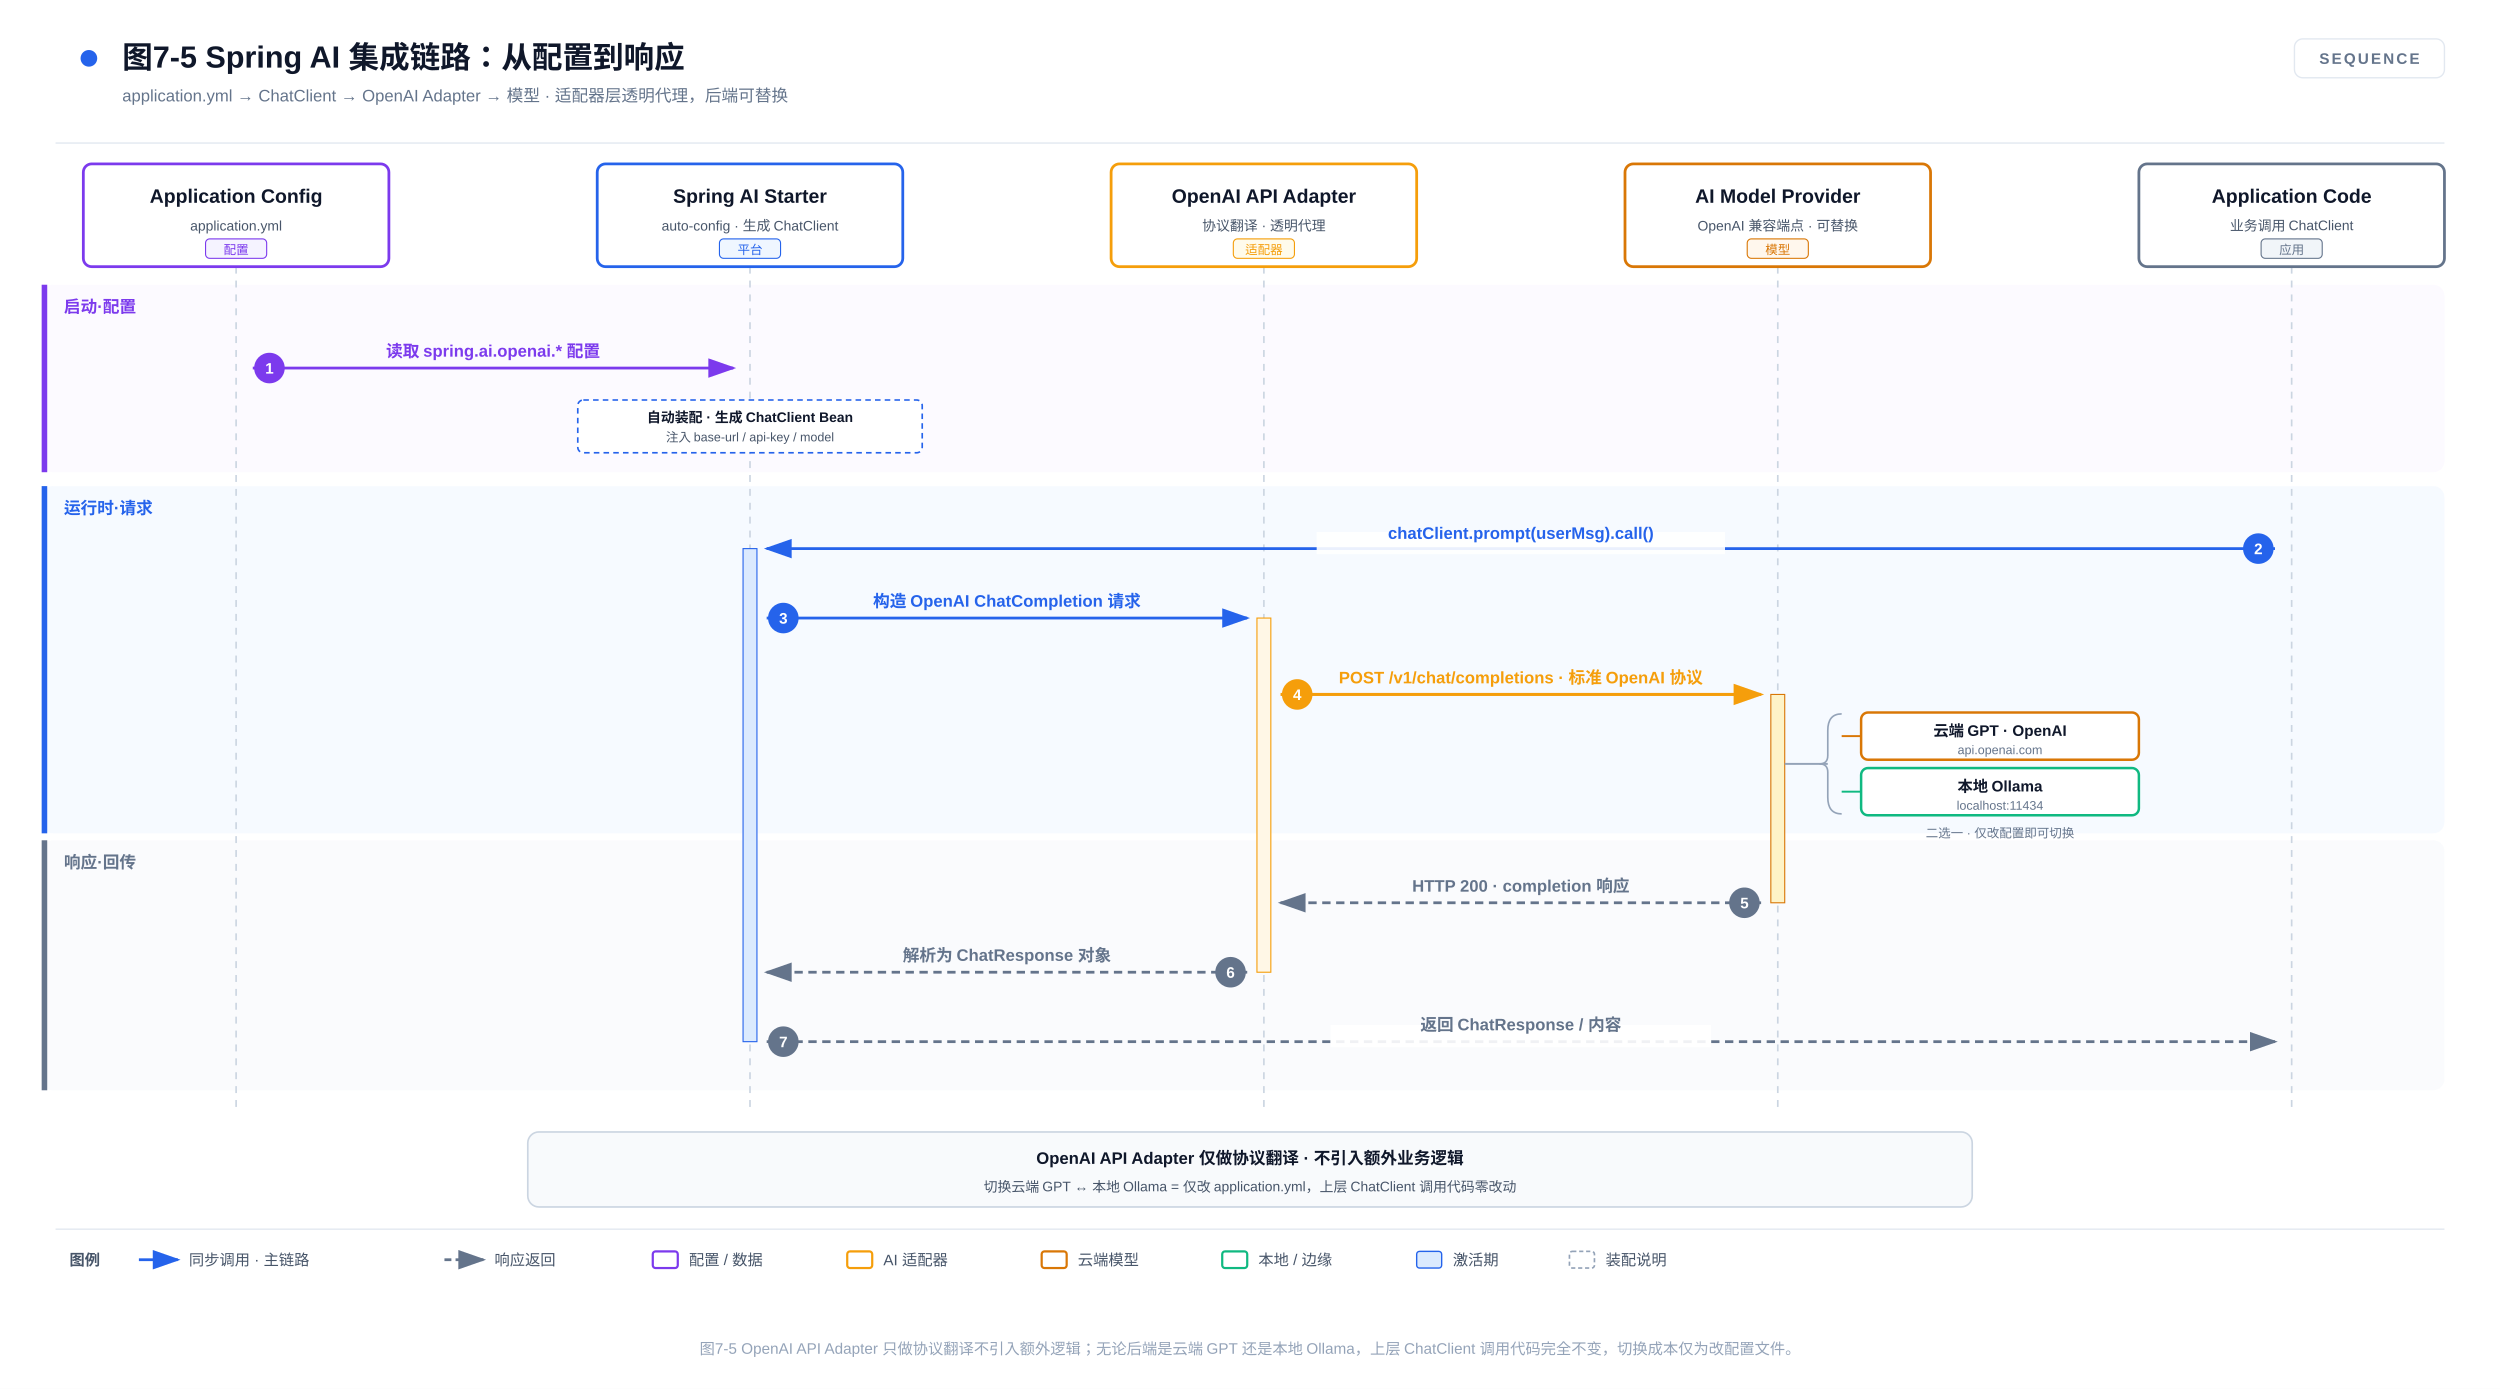
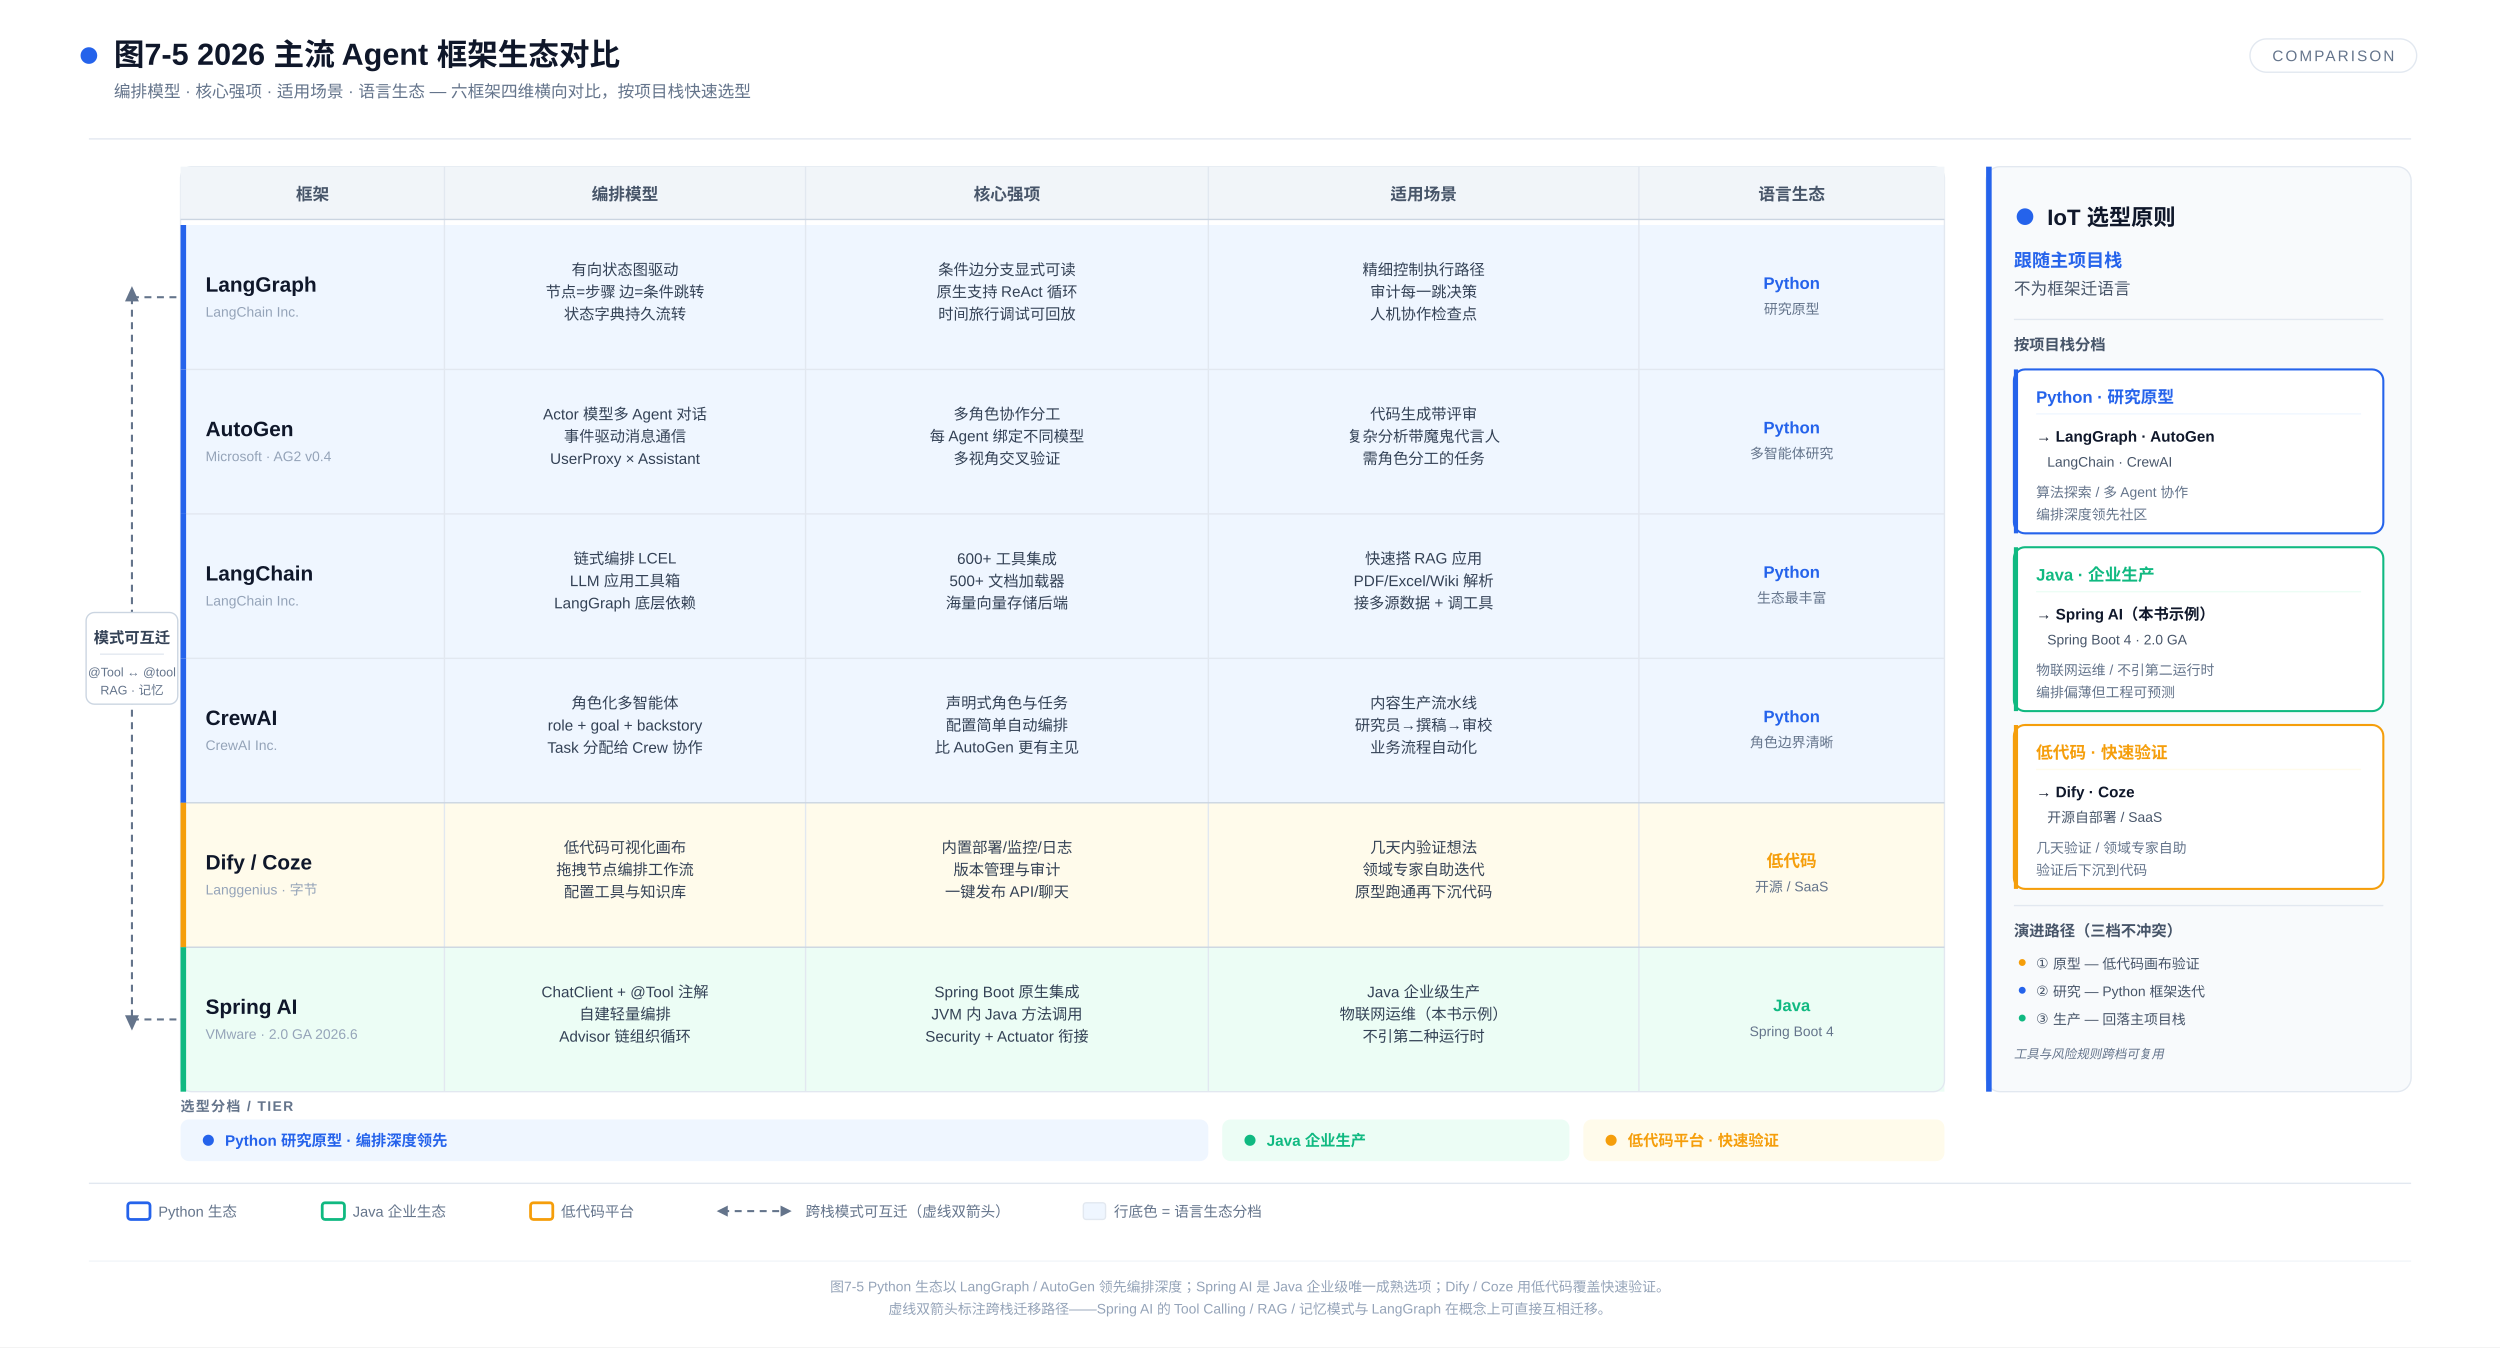
- <svg xmlns="http://www.w3.org/2000/svg" viewBox="0 0 1800 1000" width="1800" height="1000" data-style="architecture-diagram-wireframe-white" font-family="'JetBrains Mono','PingFang SC','Microsoft YaHei',Arial,sans-serif">
+ <svg xmlns="http://www.w3.org/2000/svg" width="1800" height="970" viewBox="0 0 1800 970" data-style="architecture-diagram-wireframe-white" font-family="'JetBrains Mono','PingFang SC','Microsoft YaHei',Arial,sans-serif">
+   <rect x="0" y="0" width="1800" height="970" fill="#FFFFFF" />
  <defs>
    <marker id="ah-blue" markerWidth="10" markerHeight="7" refX="9" refY="3.5" orient="auto">
      <polygon points="0 0,10 3.5,0 7" fill="#2563EB" />
    </marker>
    <marker id="ah-gray" markerWidth="10" markerHeight="7" refX="9" refY="3.5" orient="auto">
      <polygon points="0 0,10 3.5,0 7" fill="#64748B" />
    </marker>
+     <marker id="ah-green" markerWidth="10" markerHeight="7" refX="9" refY="3.5" orient="auto">
+       <polygon points="0 0,10 3.5,0 7" fill="#10B981" />
+     </marker>
    <marker id="ah-orange" markerWidth="10" markerHeight="7" refX="9" refY="3.5" orient="auto">
      <polygon points="0 0,10 3.5,0 7" fill="#F59E0B" />
    </marker>
    <marker id="ah-purple" markerWidth="10" markerHeight="7" refX="9" refY="3.5" orient="auto">
      <polygon points="0 0,10 3.5,0 7" fill="#7C3AED" />
    </marker>
-     <marker id="ah-green" markerWidth="10" markerHeight="7" refX="9" refY="3.5" orient="auto">
-       <polygon points="0 0,10 3.5,0 7" fill="#10B981" />
-     </marker>
-     <marker id="ah-amber" markerWidth="10" markerHeight="7" refX="9" refY="3.5" orient="auto">
-       <polygon points="0 0,10 3.5,0 7" fill="#D97706" />
+     <marker id="ah-red" markerWidth="10" markerHeight="7" refX="9" refY="3.5" orient="auto">
+       <polygon points="0 0,10 3.5,0 7" fill="#E11D48" />
    </marker>
  </defs>
-   <rect x="0" y="0" width="1800" height="1000" fill="#FFFFFF" />
-   <circle cx="64" cy="42" r="6" fill="#2563EB" />
-   <text x="88" y="49" font-size="22" font-weight="700" fill="#0F172A">图7-5  Spring AI 集成链路：从配置到响应</text>
-   <text x="88" y="73" font-size="12" fill="#64748B">application.yml → ChatClient → OpenAI Adapter → 模型 · 适配器层透明代理，后端可替换</text>
-   <rect x="1652" y="28" width="108" height="28" rx="6" fill="#FFFFFF" stroke="#E2E8F0" />
-   <text x="1706" y="46" font-size="11" font-weight="700" fill="#64748B" text-anchor="middle" letter-spacing="1.5">SEQUENCE</text>
-   <line x1="40" y1="103" x2="1760" y2="103" stroke="#E2E8F0" />
-   <rect x="30" y="205" width="1730" height="135" rx="8" fill="#FAF5FF" opacity="0.55" />
-   <rect x="30" y="205" width="4" height="135" fill="#7C3AED" />
-   <text x="46" y="225" font-size="12" font-weight="700" fill="#7C3AED">启动·配置</text>
-   <rect x="30" y="350" width="1730" height="250" rx="8" fill="#EFF6FF" opacity="0.55" />
-   <rect x="30" y="350" width="4" height="250" fill="#2563EB" />
-   <text x="46" y="370" font-size="12" font-weight="700" fill="#2563EB">运行时·请求</text>
-   <rect x="30" y="605" width="1730" height="180" rx="8" fill="#F8FAFC" opacity="0.7" />
-   <rect x="30" y="605" width="4" height="180" fill="#64748B" />
-   <text x="46" y="625" font-size="12" font-weight="700" fill="#64748B">响应·回传</text>
-   <line x1="170" y1="192" x2="170" y2="800" stroke="#CBD5E1" stroke-width="1.2" stroke-dasharray="5 5" />
-   <line x1="540" y1="192" x2="540" y2="800" stroke="#CBD5E1" stroke-width="1.2" stroke-dasharray="5 5" />
-   <line x1="910" y1="192" x2="910" y2="800" stroke="#CBD5E1" stroke-width="1.2" stroke-dasharray="5 5" />
-   <line x1="1280" y1="192" x2="1280" y2="800" stroke="#CBD5E1" stroke-width="1.2" stroke-dasharray="5 5" />
-   <line x1="1650" y1="192" x2="1650" y2="800" stroke="#CBD5E1" stroke-width="1.2" stroke-dasharray="5 5" />
-   <rect x="60" y="118" width="220" height="74" rx="6" fill="#FFFFFF" stroke="#7C3AED" stroke-width="2" />
-   <text x="170" y="146" font-size="14" font-weight="700" fill="#0F172A" text-anchor="middle">Application Config</text>
-   <text x="170" y="166" font-size="10" fill="#475569" text-anchor="middle">application.yml</text>
-   <rect x="148" y="172" width="44" height="14" rx="3" fill="#F5F3FF" stroke="#7C3AED" stroke-width="0.8" />
-   <text x="170" y="183" font-size="9" fill="#7C3AED" text-anchor="middle">配置</text>
-   <rect x="430" y="118" width="220" height="74" rx="6" fill="#FFFFFF" stroke="#2563EB" stroke-width="2" />
-   <text x="540" y="146" font-size="14" font-weight="700" fill="#0F172A" text-anchor="middle">Spring AI Starter</text>
-   <text x="540" y="166" font-size="10" fill="#475569" text-anchor="middle">auto-config · 生成 ChatClient</text>
-   <rect x="518" y="172" width="44" height="14" rx="3" fill="#EFF6FF" stroke="#2563EB" stroke-width="0.8" />
-   <text x="540" y="183" font-size="9" fill="#2563EB" text-anchor="middle">平台</text>
-   <rect x="800" y="118" width="220" height="74" rx="6" fill="#FFFFFF" stroke="#F59E0B" stroke-width="2" />
-   <text x="910" y="146" font-size="14" font-weight="700" fill="#0F172A" text-anchor="middle">OpenAI API Adapter</text>
-   <text x="910" y="166" font-size="10" fill="#475569" text-anchor="middle">协议翻译 · 透明代理</text>
-   <rect x="888" y="172" width="44" height="14" rx="3" fill="#FFFBEB" stroke="#F59E0B" stroke-width="0.8" />
-   <text x="910" y="183" font-size="9" fill="#F59E0B" text-anchor="middle">适配器</text>
-   <rect x="1170" y="118" width="220" height="74" rx="6" fill="#FFFFFF" stroke="#D97706" stroke-width="2" />
-   <text x="1280" y="146" font-size="14" font-weight="700" fill="#0F172A" text-anchor="middle">AI Model Provider</text>
-   <text x="1280" y="166" font-size="10" fill="#475569" text-anchor="middle">OpenAI 兼容端点 · 可替换</text>
-   <rect x="1258" y="172" width="44" height="14" rx="3" fill="#FFF7ED" stroke="#D97706" stroke-width="0.8" />
-   <text x="1280" y="183" font-size="9" fill="#D97706" text-anchor="middle">模型</text>
-   <rect x="1540" y="118" width="220" height="74" rx="6" fill="#FFFFFF" stroke="#64748B" stroke-width="2" />
-   <text x="1650" y="146" font-size="14" font-weight="700" fill="#0F172A" text-anchor="middle">Application Code</text>
-   <text x="1650" y="166" font-size="10" fill="#475569" text-anchor="middle">业务调用 ChatClient</text>
-   <rect x="1628" y="172" width="44" height="14" rx="3" fill="#F1F5F9" stroke="#64748B" stroke-width="0.8" />
-   <text x="1650" y="183" font-size="9" fill="#64748B" text-anchor="middle">应用</text>
-   <rect x="535" y="395" width="10" height="355" fill="#DBEAFE" stroke="#2563EB" stroke-width="0.8" />
-   <rect x="905" y="445" width="10" height="255" fill="#FFF7E6" stroke="#F59E0B" stroke-width="0.8" />
-   <rect x="1275" y="500" width="10" height="150" fill="#FEF3C7" stroke="#D97706" stroke-width="0.8" />
-   <line x1="182" y1="265" x2="528" y2="265" stroke="#7C3AED" stroke-width="2" marker-end="url(#ah-purple)" />
-   <text x="355" y="257" font-size="12" font-weight="600" fill="#7C3AED" text-anchor="middle">读取 spring.ai.openai.* 配置</text>
-   <circle cx="194" cy="265" r="11" fill="#7C3AED" />
-   <text x="194" y="269" font-size="11" font-weight="700" fill="#FFFFFF" text-anchor="middle">1</text>
-   <rect x="416" y="288" width="248" height="38" rx="4" fill="#FFFFFF" stroke="#2563EB" stroke-width="1.2" stroke-dasharray="4 3" />
-   <text x="540" y="304" font-size="10" font-weight="700" fill="#0F172A" text-anchor="middle">自动装配 · 生成 ChatClient Bean</text>
-   <text x="540" y="318" font-size="9" fill="#475569" text-anchor="middle">注入 base-url / api-key / model</text>
-   <line x1="1638" y1="395" x2="552" y2="395" stroke="#2563EB" stroke-width="2" marker-end="url(#ah-blue)" />
-   <rect x="948" y="383" width="294" height="16" fill="#FFFFFF" opacity="0.9" />
-   <text x="1095" y="388" font-size="12" font-weight="600" fill="#2563EB" text-anchor="middle">chatClient.prompt(userMsg).call()</text>
-   <circle cx="1626" cy="395" r="11" fill="#2563EB" />
-   <text x="1626" y="399" font-size="11" font-weight="700" fill="#FFFFFF" text-anchor="middle">2</text>
-   <line x1="552" y1="445" x2="898" y2="445" stroke="#2563EB" stroke-width="2" marker-end="url(#ah-blue)" />
-   <text x="725" y="437" font-size="12" font-weight="600" fill="#2563EB" text-anchor="middle">构造 OpenAI ChatCompletion 请求</text>
-   <circle cx="564" cy="445" r="11" fill="#2563EB" />
-   <text x="564" y="449" font-size="11" font-weight="700" fill="#FFFFFF" text-anchor="middle">3</text>
-   <line x1="922" y1="500" x2="1268" y2="500" stroke="#F59E0B" stroke-width="2.2" marker-end="url(#ah-orange)" />
-   <text x="1095" y="492" font-size="12" font-weight="600" fill="#F59E0B" text-anchor="middle">POST /v1/chat/completions · 标准 OpenAI 协议</text>
-   <circle cx="934" cy="500" r="11" fill="#F59E0B" />
-   <text x="934" y="504" font-size="11" font-weight="700" fill="#FFFFFF" text-anchor="middle">4</text>
-   <line x1="1285" y1="550" x2="1316" y2="550" stroke="#94A3B8" stroke-width="1.4" />
-   <path d="M 1326 514 Q 1316 514 1316 526 L 1316 544 Q 1316 550 1310 550 Q 1316 550 1316 556 L 1316 574 Q 1316 586 1326 586" fill="none" stroke="#94A3B8" stroke-width="1.2" />
-   <line x1="1326" y1="530" x2="1340" y2="530" stroke="#D97706" stroke-width="1.4" />
-   <rect x="1340" y="513" width="200" height="34" rx="5" fill="#FFFFFF" stroke="#D97706" stroke-width="1.8" />
-   <text x="1440" y="530" font-size="11" font-weight="700" fill="#0F172A" text-anchor="middle">云端 GPT · OpenAI</text>
-   <text x="1440" y="543" font-size="9" fill="#64748B" text-anchor="middle">api.openai.com</text>
-   <line x1="1326" y1="570" x2="1340" y2="570" stroke="#10B981" stroke-width="1.4" />
-   <rect x="1340" y="553" width="200" height="34" rx="5" fill="#FFFFFF" stroke="#10B981" stroke-width="1.8" />
-   <text x="1440" y="570" font-size="11" font-weight="700" fill="#0F172A" text-anchor="middle">本地 Ollama</text>
-   <text x="1440" y="583" font-size="9" fill="#64748B" text-anchor="middle">localhost:11434</text>
-   <text x="1440" y="603" font-size="9" fill="#64748B" text-anchor="middle">二选一 · 仅改配置即可切换</text>
-   <line x1="1268" y1="650" x2="922" y2="650" stroke="#64748B" stroke-width="2" stroke-dasharray="6 4" marker-end="url(#ah-gray)" />
-   <text x="1095" y="642" font-size="12" font-weight="600" fill="#64748B" text-anchor="middle">HTTP 200 · completion 响应</text>
-   <circle cx="1256" cy="650" r="11" fill="#64748B" />
-   <text x="1256" y="654" font-size="11" font-weight="700" fill="#FFFFFF" text-anchor="middle">5</text>
-   <line x1="898" y1="700" x2="552" y2="700" stroke="#64748B" stroke-width="2" stroke-dasharray="6 4" marker-end="url(#ah-gray)" />
-   <text x="725" y="692" font-size="12" font-weight="600" fill="#64748B" text-anchor="middle">解析为 ChatResponse 对象</text>
-   <circle cx="886" cy="700" r="11" fill="#64748B" />
-   <text x="886" y="704" font-size="11" font-weight="700" fill="#FFFFFF" text-anchor="middle">6</text>
-   <line x1="552" y1="750" x2="1638" y2="750" stroke="#64748B" stroke-width="2" stroke-dasharray="6 4" marker-end="url(#ah-gray)" />
-   <rect x="958" y="738" width="274" height="16" fill="#FFFFFF" opacity="0.9" />
-   <text x="1095" y="742" font-size="12" font-weight="600" fill="#64748B" text-anchor="middle">返回 ChatResponse / 内容</text>
-   <circle cx="564" cy="750" r="11" fill="#64748B" />
-   <text x="564" y="754" font-size="11" font-weight="700" fill="#FFFFFF" text-anchor="middle">7</text>
-   <rect x="380" y="815" width="1040" height="54" rx="8" fill="#F8FAFC" stroke="#CBD5E1" stroke-width="1.2" />
-   <text x="900" y="838" font-size="12" font-weight="700" fill="#0F172A" text-anchor="middle">OpenAI API Adapter 仅做协议翻译 · 不引入额外业务逻辑</text>
-   <text x="900" y="858" font-size="10" fill="#475569" text-anchor="middle">切换云端 GPT ↔ 本地 Ollama = 仅改 application.yml，上层 ChatClient 调用代码零改动</text>
-   <line x1="40" y1="885" x2="1760" y2="885" stroke="#E2E8F0" />
-   <text x="50" y="911" font-size="11" font-weight="700" fill="#475569">图例</text>
-   <line x1="100" y1="907" x2="128" y2="907" stroke="#2563EB" stroke-width="2" marker-end="url(#ah-blue)" />
-   <text x="136" y="911" font-size="11" fill="#475569">同步调用 · 主链路</text>
-   <line x1="320" y1="907" x2="348" y2="907" stroke="#64748B" stroke-width="2" stroke-dasharray="5 3" marker-end="url(#ah-gray)" />
-   <text x="356" y="911" font-size="11" fill="#475569">响应返回</text>
-   <rect x="470" y="901" width="18" height="12" rx="2" fill="#FFFFFF" stroke="#7C3AED" stroke-width="1.6" />
-   <text x="496" y="911" font-size="11" fill="#475569">配置 / 数据</text>
-   <rect x="610" y="901" width="18" height="12" rx="2" fill="#FFFFFF" stroke="#F59E0B" stroke-width="1.6" />
-   <text x="636" y="911" font-size="11" fill="#475569">AI 适配器</text>
-   <rect x="750" y="901" width="18" height="12" rx="2" fill="#FFFFFF" stroke="#D97706" stroke-width="1.6" />
-   <text x="776" y="911" font-size="11" fill="#475569">云端模型</text>
-   <rect x="880" y="901" width="18" height="12" rx="2" fill="#FFFFFF" stroke="#10B981" stroke-width="1.6" />
-   <text x="906" y="911" font-size="11" fill="#475569">本地 / 边缘</text>
-   <rect x="1020" y="901" width="18" height="12" rx="2" fill="#DBEAFE" stroke="#2563EB" stroke-width="1" />
-   <text x="1046" y="911" font-size="11" fill="#475569">激活期</text>
-   <rect x="1130" y="901" width="18" height="12" rx="2" fill="#FFFFFF" stroke="#94A3B8" stroke-width="1.2" stroke-dasharray="3 2" />
-   <text x="1156" y="911" font-size="11" fill="#475569">装配说明</text>
-   <text x="900" y="975" font-size="11" fill="#94A3B8" text-anchor="middle">图7-5  OpenAI API Adapter 只做协议翻译不引入额外逻辑；无论后端是云端 GPT 还是本地 Ollama，上层 ChatClient 调用代码完全不变，切换成本仅为改配置文件。</text>
+   <circle cx="64" cy="40" r="6" fill="#2563EB" />
+   <text x="82" y="47" font-size="22" font-weight="700" fill="#0F172A">图7-5 2026 主流 Agent 框架生态对比</text>
+   <text x="82" y="70" font-size="12" fill="#64748B">编排模型 · 核心强项 · 适用场景 · 语言生态 — 六框架四维横向对比，按项目栈快速选型</text>
+   <rect x="1620" y="28" width="120" height="24" rx="12" fill="#FFFFFF" stroke="#E2E8F0" />
+   <text x="1680" y="44" font-size="11" fill="#64748B" text-anchor="middle" letter-spacing="1.5">COMPARISON</text>
+   <line x1="64" y1="100" x2="1736" y2="100" stroke="#E2E8F0" />
+   <rect x="130" y="162" width="1270" height="416" fill="#EFF6FF" />
+   <rect x="130" y="578" width="1270" height="104" fill="#FFFBEB" />
+   <rect x="130" y="682" width="1270" height="104" fill="#ECFDF5" />
+   <rect x="130" y="120" width="1270" height="666" rx="8" fill="none" stroke="#E2E8F0" />
+   <rect x="130" y="120" width="1270" height="38" fill="#F1F5F9" />
+   <text x="225" y="144" font-size="12" font-weight="600" fill="#475569" text-anchor="middle">框架</text>
+   <text x="450" y="144" font-size="12" font-weight="600" fill="#475569" text-anchor="middle">编排模型</text>
+   <text x="725" y="144" font-size="12" font-weight="600" fill="#475569" text-anchor="middle">核心强项</text>
+   <text x="1025" y="144" font-size="12" font-weight="600" fill="#475569" text-anchor="middle">适用场景</text>
+   <text x="1290" y="144" font-size="12" font-weight="600" fill="#475569" text-anchor="middle">语言生态</text>
+   <line x1="320" y1="120" x2="320" y2="786" stroke="#E2E8F0" />
+   <line x1="580" y1="120" x2="580" y2="786" stroke="#E2E8F0" />
+   <line x1="870" y1="120" x2="870" y2="786" stroke="#E2E8F0" />
+   <line x1="1180" y1="120" x2="1180" y2="786" stroke="#E2E8F0" />
+   <line x1="130" y1="158" x2="1400" y2="158" stroke="#CBD5E1" />
+   <line x1="130" y1="266" x2="1400" y2="266" stroke="#E2E8F0" />
+   <line x1="130" y1="370" x2="1400" y2="370" stroke="#E2E8F0" />
+   <line x1="130" y1="474" x2="1400" y2="474" stroke="#E2E8F0" />
+   <line x1="130" y1="578" x2="1400" y2="578" stroke="#CBD5E1" />
+   <line x1="130" y1="682" x2="1400" y2="682" stroke="#CBD5E1" />
+   <rect x="130" y="162" width="4" height="104" fill="#2563EB" />
+   <rect x="130" y="266" width="4" height="104" fill="#2563EB" />
+   <rect x="130" y="370" width="4" height="104" fill="#2563EB" />
+   <rect x="130" y="474" width="4" height="104" fill="#2563EB" />
+   <rect x="130" y="578" width="4" height="104" fill="#F59E0B" />
+   <rect x="130" y="682" width="4" height="104" fill="#10B981" />
+   <text x="148" y="210" font-size="15" font-weight="700" fill="#0F172A">LangGraph</text>
+   <text x="148" y="228" font-size="10" fill="#94A3B8">LangChain Inc.</text>
+   <text x="450" y="198" font-size="11" fill="#334155" text-anchor="middle">有向状态图驱动</text>
+   <text x="450" y="214" font-size="11" fill="#334155" text-anchor="middle">节点=步骤 边=条件跳转</text>
+   <text x="450" y="230" font-size="11" fill="#334155" text-anchor="middle">状态字典持久流转</text>
+   <text x="725" y="198" font-size="11" fill="#334155" text-anchor="middle">条件边分支显式可读</text>
+   <text x="725" y="214" font-size="11" fill="#334155" text-anchor="middle">原生支持 ReAct 循环</text>
+   <text x="725" y="230" font-size="11" fill="#334155" text-anchor="middle">时间旅行调试可回放</text>
+   <text x="1025" y="198" font-size="11" fill="#334155" text-anchor="middle">精细控制执行路径</text>
+   <text x="1025" y="214" font-size="11" fill="#334155" text-anchor="middle">审计每一跳决策</text>
+   <text x="1025" y="230" font-size="11" fill="#334155" text-anchor="middle">人机协作检查点</text>
+   <text x="1290" y="208" font-size="12" font-weight="700" fill="#2563EB" text-anchor="middle">Python</text>
+   <text x="1290" y="226" font-size="10" fill="#64748B" text-anchor="middle">研究原型</text>
+   <text x="148" y="314" font-size="15" font-weight="700" fill="#0F172A">AutoGen</text>
+   <text x="148" y="332" font-size="10" fill="#94A3B8">Microsoft · AG2 v0.4</text>
+   <text x="450" y="302" font-size="11" fill="#334155" text-anchor="middle">Actor 模型多 Agent 对话</text>
+   <text x="450" y="318" font-size="11" fill="#334155" text-anchor="middle">事件驱动消息通信</text>
+   <text x="450" y="334" font-size="11" fill="#334155" text-anchor="middle">UserProxy × Assistant</text>
+   <text x="725" y="302" font-size="11" fill="#334155" text-anchor="middle">多角色协作分工</text>
+   <text x="725" y="318" font-size="11" fill="#334155" text-anchor="middle">每 Agent 绑定不同模型</text>
+   <text x="725" y="334" font-size="11" fill="#334155" text-anchor="middle">多视角交叉验证</text>
+   <text x="1025" y="302" font-size="11" fill="#334155" text-anchor="middle">代码生成带评审</text>
+   <text x="1025" y="318" font-size="11" fill="#334155" text-anchor="middle">复杂分析带魔鬼代言人</text>
+   <text x="1025" y="334" font-size="11" fill="#334155" text-anchor="middle">需角色分工的任务</text>
+   <text x="1290" y="312" font-size="12" font-weight="700" fill="#2563EB" text-anchor="middle">Python</text>
+   <text x="1290" y="330" font-size="10" fill="#64748B" text-anchor="middle">多智能体研究</text>
+   <text x="148" y="418" font-size="15" font-weight="700" fill="#0F172A">LangChain</text>
+   <text x="148" y="436" font-size="10" fill="#94A3B8">LangChain Inc.</text>
+   <text x="450" y="406" font-size="11" fill="#334155" text-anchor="middle">链式编排 LCEL</text>
+   <text x="450" y="422" font-size="11" fill="#334155" text-anchor="middle">LLM 应用工具箱</text>
+   <text x="450" y="438" font-size="11" fill="#334155" text-anchor="middle">LangGraph 底层依赖</text>
+   <text x="725" y="406" font-size="11" fill="#334155" text-anchor="middle">600+ 工具集成</text>
+   <text x="725" y="422" font-size="11" fill="#334155" text-anchor="middle">500+ 文档加载器</text>
+   <text x="725" y="438" font-size="11" fill="#334155" text-anchor="middle">海量向量存储后端</text>
+   <text x="1025" y="406" font-size="11" fill="#334155" text-anchor="middle">快速搭 RAG 应用</text>
+   <text x="1025" y="422" font-size="11" fill="#334155" text-anchor="middle">PDF/Excel/Wiki 解析</text>
+   <text x="1025" y="438" font-size="11" fill="#334155" text-anchor="middle">接多源数据 + 调工具</text>
+   <text x="1290" y="416" font-size="12" font-weight="700" fill="#2563EB" text-anchor="middle">Python</text>
+   <text x="1290" y="434" font-size="10" fill="#64748B" text-anchor="middle">生态最丰富</text>
+   <text x="148" y="522" font-size="15" font-weight="700" fill="#0F172A">CrewAI</text>
+   <text x="148" y="540" font-size="10" fill="#94A3B8">CrewAI Inc.</text>
+   <text x="450" y="510" font-size="11" fill="#334155" text-anchor="middle">角色化多智能体</text>
+   <text x="450" y="526" font-size="11" fill="#334155" text-anchor="middle">role + goal + backstory</text>
+   <text x="450" y="542" font-size="11" fill="#334155" text-anchor="middle">Task 分配给 Crew 协作</text>
+   <text x="725" y="510" font-size="11" fill="#334155" text-anchor="middle">声明式角色与任务</text>
+   <text x="725" y="526" font-size="11" fill="#334155" text-anchor="middle">配置简单自动编排</text>
+   <text x="725" y="542" font-size="11" fill="#334155" text-anchor="middle">比 AutoGen 更有主见</text>
+   <text x="1025" y="510" font-size="11" fill="#334155" text-anchor="middle">内容生产流水线</text>
+   <text x="1025" y="526" font-size="11" fill="#334155" text-anchor="middle">研究员→撰稿→审校</text>
+   <text x="1025" y="542" font-size="11" fill="#334155" text-anchor="middle">业务流程自动化</text>
+   <text x="1290" y="520" font-size="12" font-weight="700" fill="#2563EB" text-anchor="middle">Python</text>
+   <text x="1290" y="538" font-size="10" fill="#64748B" text-anchor="middle">角色边界清晰</text>
+   <text x="148" y="626" font-size="15" font-weight="700" fill="#0F172A">Dify / Coze</text>
+   <text x="148" y="644" font-size="10" fill="#94A3B8">Langgenius · 字节</text>
+   <text x="450" y="614" font-size="11" fill="#334155" text-anchor="middle">低代码可视化画布</text>
+   <text x="450" y="630" font-size="11" fill="#334155" text-anchor="middle">拖拽节点编排工作流</text>
+   <text x="450" y="646" font-size="11" fill="#334155" text-anchor="middle">配置工具与知识库</text>
+   <text x="725" y="614" font-size="11" fill="#334155" text-anchor="middle">内置部署/监控/日志</text>
+   <text x="725" y="630" font-size="11" fill="#334155" text-anchor="middle">版本管理与审计</text>
+   <text x="725" y="646" font-size="11" fill="#334155" text-anchor="middle">一键发布 API/聊天</text>
+   <text x="1025" y="614" font-size="11" fill="#334155" text-anchor="middle">几天内验证想法</text>
+   <text x="1025" y="630" font-size="11" fill="#334155" text-anchor="middle">领域专家自助迭代</text>
+   <text x="1025" y="646" font-size="11" fill="#334155" text-anchor="middle">原型跑通再下沉代码</text>
+   <text x="1290" y="624" font-size="12" font-weight="700" fill="#F59E0B" text-anchor="middle">低代码</text>
+   <text x="1290" y="642" font-size="10" fill="#64748B" text-anchor="middle">开源 / SaaS</text>
+   <text x="148" y="730" font-size="15" font-weight="700" fill="#0F172A">Spring AI</text>
+   <text x="148" y="748" font-size="10" fill="#94A3B8">VMware · 2.0 GA 2026.6</text>
+   <text x="450" y="718" font-size="11" fill="#334155" text-anchor="middle">ChatClient + @Tool 注解</text>
+   <text x="450" y="734" font-size="11" fill="#334155" text-anchor="middle">自建轻量编排</text>
+   <text x="450" y="750" font-size="11" fill="#334155" text-anchor="middle">Advisor 链组织循环</text>
+   <text x="725" y="718" font-size="11" fill="#334155" text-anchor="middle">Spring Boot 原生集成</text>
+   <text x="725" y="734" font-size="11" fill="#334155" text-anchor="middle">JVM 内 Java 方法调用</text>
+   <text x="725" y="750" font-size="11" fill="#334155" text-anchor="middle">Security + Actuator 衔接</text>
+   <text x="1025" y="718" font-size="11" fill="#334155" text-anchor="middle">Java 企业级生产</text>
+   <text x="1025" y="734" font-size="11" fill="#334155" text-anchor="middle">物联网运维（本书示例）</text>
+   <text x="1025" y="750" font-size="11" fill="#334155" text-anchor="middle">不引第二种运行时</text>
+   <text x="1290" y="728" font-size="12" font-weight="700" fill="#10B981" text-anchor="middle">Java</text>
+   <text x="1290" y="746" font-size="10" fill="#64748B" text-anchor="middle">Spring Boot 4</text>
+   <line x1="95" y1="214" x2="95" y2="734" stroke="#64748B" stroke-width="1.5" stroke-dasharray="5 4" />
+   <polygon points="95,206 90,217 100,217" fill="#64748B" />
+   <polygon points="95,742 90,731 100,731" fill="#64748B" />
+   <line x1="95" y1="214" x2="128" y2="214" stroke="#64748B" stroke-width="1.5" stroke-dasharray="5 4" />
+   <line x1="95" y1="734" x2="128" y2="734" stroke="#64748B" stroke-width="1.5" stroke-dasharray="5 4" />
+   <rect x="62" y="441" width="66" height="66" rx="6" fill="#FFFFFF" stroke="#CBD5E1" />
+   <text x="95" y="463" font-size="11" font-weight="700" fill="#334155" text-anchor="middle">模式可互迁</text>
+   <line x1="72" y1="471" x2="118" y2="471" stroke="#E2E8F0" />
+   <text x="95" y="487" font-size="9" fill="#64748B" text-anchor="middle">@Tool ↔ @tool</text>
+   <text x="95" y="500" font-size="9" fill="#64748B" text-anchor="middle">RAG · 记忆</text>
+   <rect x="1430" y="120" width="306" height="666" rx="10" fill="#F8FAFC" stroke="#E2E8F0" />
+   <rect x="1430" y="120" width="4" height="666" fill="#2563EB" />
+   <circle cx="1458" cy="156" r="6" fill="#2563EB" />
+   <text x="1474" y="162" font-size="16" font-weight="700" fill="#0F172A">IoT 选型原则</text>
+   <text x="1450" y="192" font-size="13" font-weight="700" fill="#2563EB">跟随主项目栈</text>
+   <text x="1450" y="212" font-size="12" fill="#475569">不为框架迁语言</text>
+   <line x1="1450" y1="230" x2="1716" y2="230" stroke="#E2E8F0" />
+   <text x="1450" y="252" font-size="11" font-weight="600" fill="#475569">按项目栈分档</text>
+   <rect x="1450" y="266" width="266" height="118" rx="8" fill="#FFFFFF" stroke="#2563EB" stroke-width="1.5" />
+   <rect x="1450" y="266" width="3" height="118" fill="#2563EB" />
+   <text x="1466" y="290" font-size="12" font-weight="700" fill="#2563EB">Python · 研究原型</text>
+   <line x1="1466" y1="298" x2="1700" y2="298" stroke="#EFF6FF" />
+   <text x="1466" y="318" font-size="11" font-weight="600" fill="#0F172A">→ LangGraph · AutoGen</text>
+   <text x="1474" y="336" font-size="10" fill="#475569">LangChain · CrewAI</text>
+   <text x="1466" y="358" font-size="10" fill="#64748B">算法探索 / 多 Agent 协作</text>
+   <text x="1466" y="374" font-size="10" fill="#64748B">编排深度领先社区</text>
+   <rect x="1450" y="394" width="266" height="118" rx="8" fill="#FFFFFF" stroke="#10B981" stroke-width="1.5" />
+   <rect x="1450" y="394" width="3" height="118" fill="#10B981" />
+   <text x="1466" y="418" font-size="12" font-weight="700" fill="#10B981">Java · 企业生产</text>
+   <line x1="1466" y1="426" x2="1700" y2="426" stroke="#ECFDF5" />
+   <text x="1466" y="446" font-size="11" font-weight="600" fill="#0F172A">→ Spring AI（本书示例）</text>
+   <text x="1474" y="464" font-size="10" fill="#475569">Spring Boot 4 · 2.0 GA</text>
+   <text x="1466" y="486" font-size="10" fill="#64748B">物联网运维 / 不引第二运行时</text>
+   <text x="1466" y="502" font-size="10" fill="#64748B">编排偏薄但工程可预测</text>
+   <rect x="1450" y="522" width="266" height="118" rx="8" fill="#FFFFFF" stroke="#F59E0B" stroke-width="1.5" />
+   <rect x="1450" y="522" width="3" height="118" fill="#F59E0B" />
+   <text x="1466" y="546" font-size="12" font-weight="700" fill="#F59E0B">低代码 · 快速验证</text>
+   <line x1="1466" y1="554" x2="1700" y2="554" stroke="#FFFBEB" />
+   <text x="1466" y="574" font-size="11" font-weight="600" fill="#0F172A">→ Dify · Coze</text>
+   <text x="1474" y="592" font-size="10" fill="#475569">开源自部署 / SaaS</text>
+   <text x="1466" y="614" font-size="10" fill="#64748B">几天验证 / 领域专家自助</text>
+   <text x="1466" y="630" font-size="10" fill="#64748B">验证后下沉到代码</text>
+   <line x1="1450" y1="652" x2="1716" y2="652" stroke="#E2E8F0" />
+   <text x="1450" y="674" font-size="11" font-weight="600" fill="#475569">演进路径（三档不冲突）</text>
+   <circle cx="1456" cy="693" r="2.5" fill="#F59E0B" />
+   <text x="1466" y="697" font-size="10" fill="#475569">① 原型 — 低代码画布验证</text>
+   <circle cx="1456" cy="713" r="2.5" fill="#2563EB" />
+   <text x="1466" y="717" font-size="10" fill="#475569">② 研究 — Python 框架迭代</text>
+   <circle cx="1456" cy="733" r="2.5" fill="#10B981" />
+   <text x="1466" y="737" font-size="10" fill="#475569">③ 生产 — 回落主项目栈</text>
+   <text x="1450" y="762" font-size="9" font-style="italic" fill="#64748B">工具与风险规则跨档可复用</text>
+   <text x="130" y="800" font-size="10" font-weight="600" fill="#64748B" letter-spacing="1">选型分档 / TIER</text>
+   <rect x="130" y="806" width="740" height="30" rx="6" fill="#EFF6FF" />
+   <circle cx="150" cy="821" r="4" fill="#2563EB" />
+   <text x="162" y="825" font-size="11" font-weight="700" fill="#2563EB">Python 研究原型 · 编排深度领先</text>
+   <rect x="880" y="806" width="250" height="30" rx="6" fill="#ECFDF5" />
+   <circle cx="900" cy="821" r="4" fill="#10B981" />
+   <text x="912" y="825" font-size="11" font-weight="700" fill="#10B981">Java 企业生产</text>
+   <rect x="1140" y="806" width="260" height="30" rx="6" fill="#FFFBEB" />
+   <circle cx="1160" cy="821" r="4" fill="#F59E0B" />
+   <text x="1172" y="825" font-size="11" font-weight="700" fill="#F59E0B">低代码平台 · 快速验证</text>
+   <line x1="64" y1="852" x2="1736" y2="852" stroke="#E2E8F0" />
+   <rect x="92" y="866" width="16" height="12" rx="2" fill="#FFFFFF" stroke="#2563EB" stroke-width="2" />
+   <text x="114" y="876" font-size="10.5" fill="#64748B">Python 生态</text>
+   <rect x="232" y="866" width="16" height="12" rx="2" fill="#FFFFFF" stroke="#10B981" stroke-width="2" />
+   <text x="254" y="876" font-size="10.5" fill="#64748B">Java 企业生态</text>
+   <rect x="382" y="866" width="16" height="12" rx="2" fill="#FFFFFF" stroke="#F59E0B" stroke-width="2" />
+   <text x="404" y="876" font-size="10.5" fill="#64748B">低代码平台</text>
+   <line x1="520" y1="872" x2="566" y2="872" stroke="#64748B" stroke-width="1.5" stroke-dasharray="5 4" />
+   <polygon points="516,872 524,868 524,876" fill="#64748B" />
+   <polygon points="570,872 562,868 562,876" fill="#64748B" />
+   <text x="580" y="876" font-size="10.5" fill="#64748B">跨栈模式可互迁（虚线双箭头）</text>
+   <rect x="780" y="866" width="16" height="12" rx="2" fill="#EFF6FF" stroke="#E2E8F0" />
+   <text x="802" y="876" font-size="10.5" fill="#64748B">行底色 = 语言生态分档</text>
+   <line x1="64" y1="908" x2="1736" y2="908" stroke="#F1F5F9" />
+   <text x="900" y="930" font-size="10" fill="#94A3B8" text-anchor="middle">图7-5 Python 生态以 LangGraph / AutoGen 领先编排深度；Spring AI 是 Java 企业级唯一成熟选项；Dify / Coze 用低代码覆盖快速验证。</text>
+   <text x="900" y="946" font-size="10" fill="#94A3B8" text-anchor="middle">虚线双箭头标注跨栈迁移路径——Spring AI 的 Tool Calling / RAG / 记忆模式与 LangGraph 在概念上可直接互相迁移。</text>
</svg>
